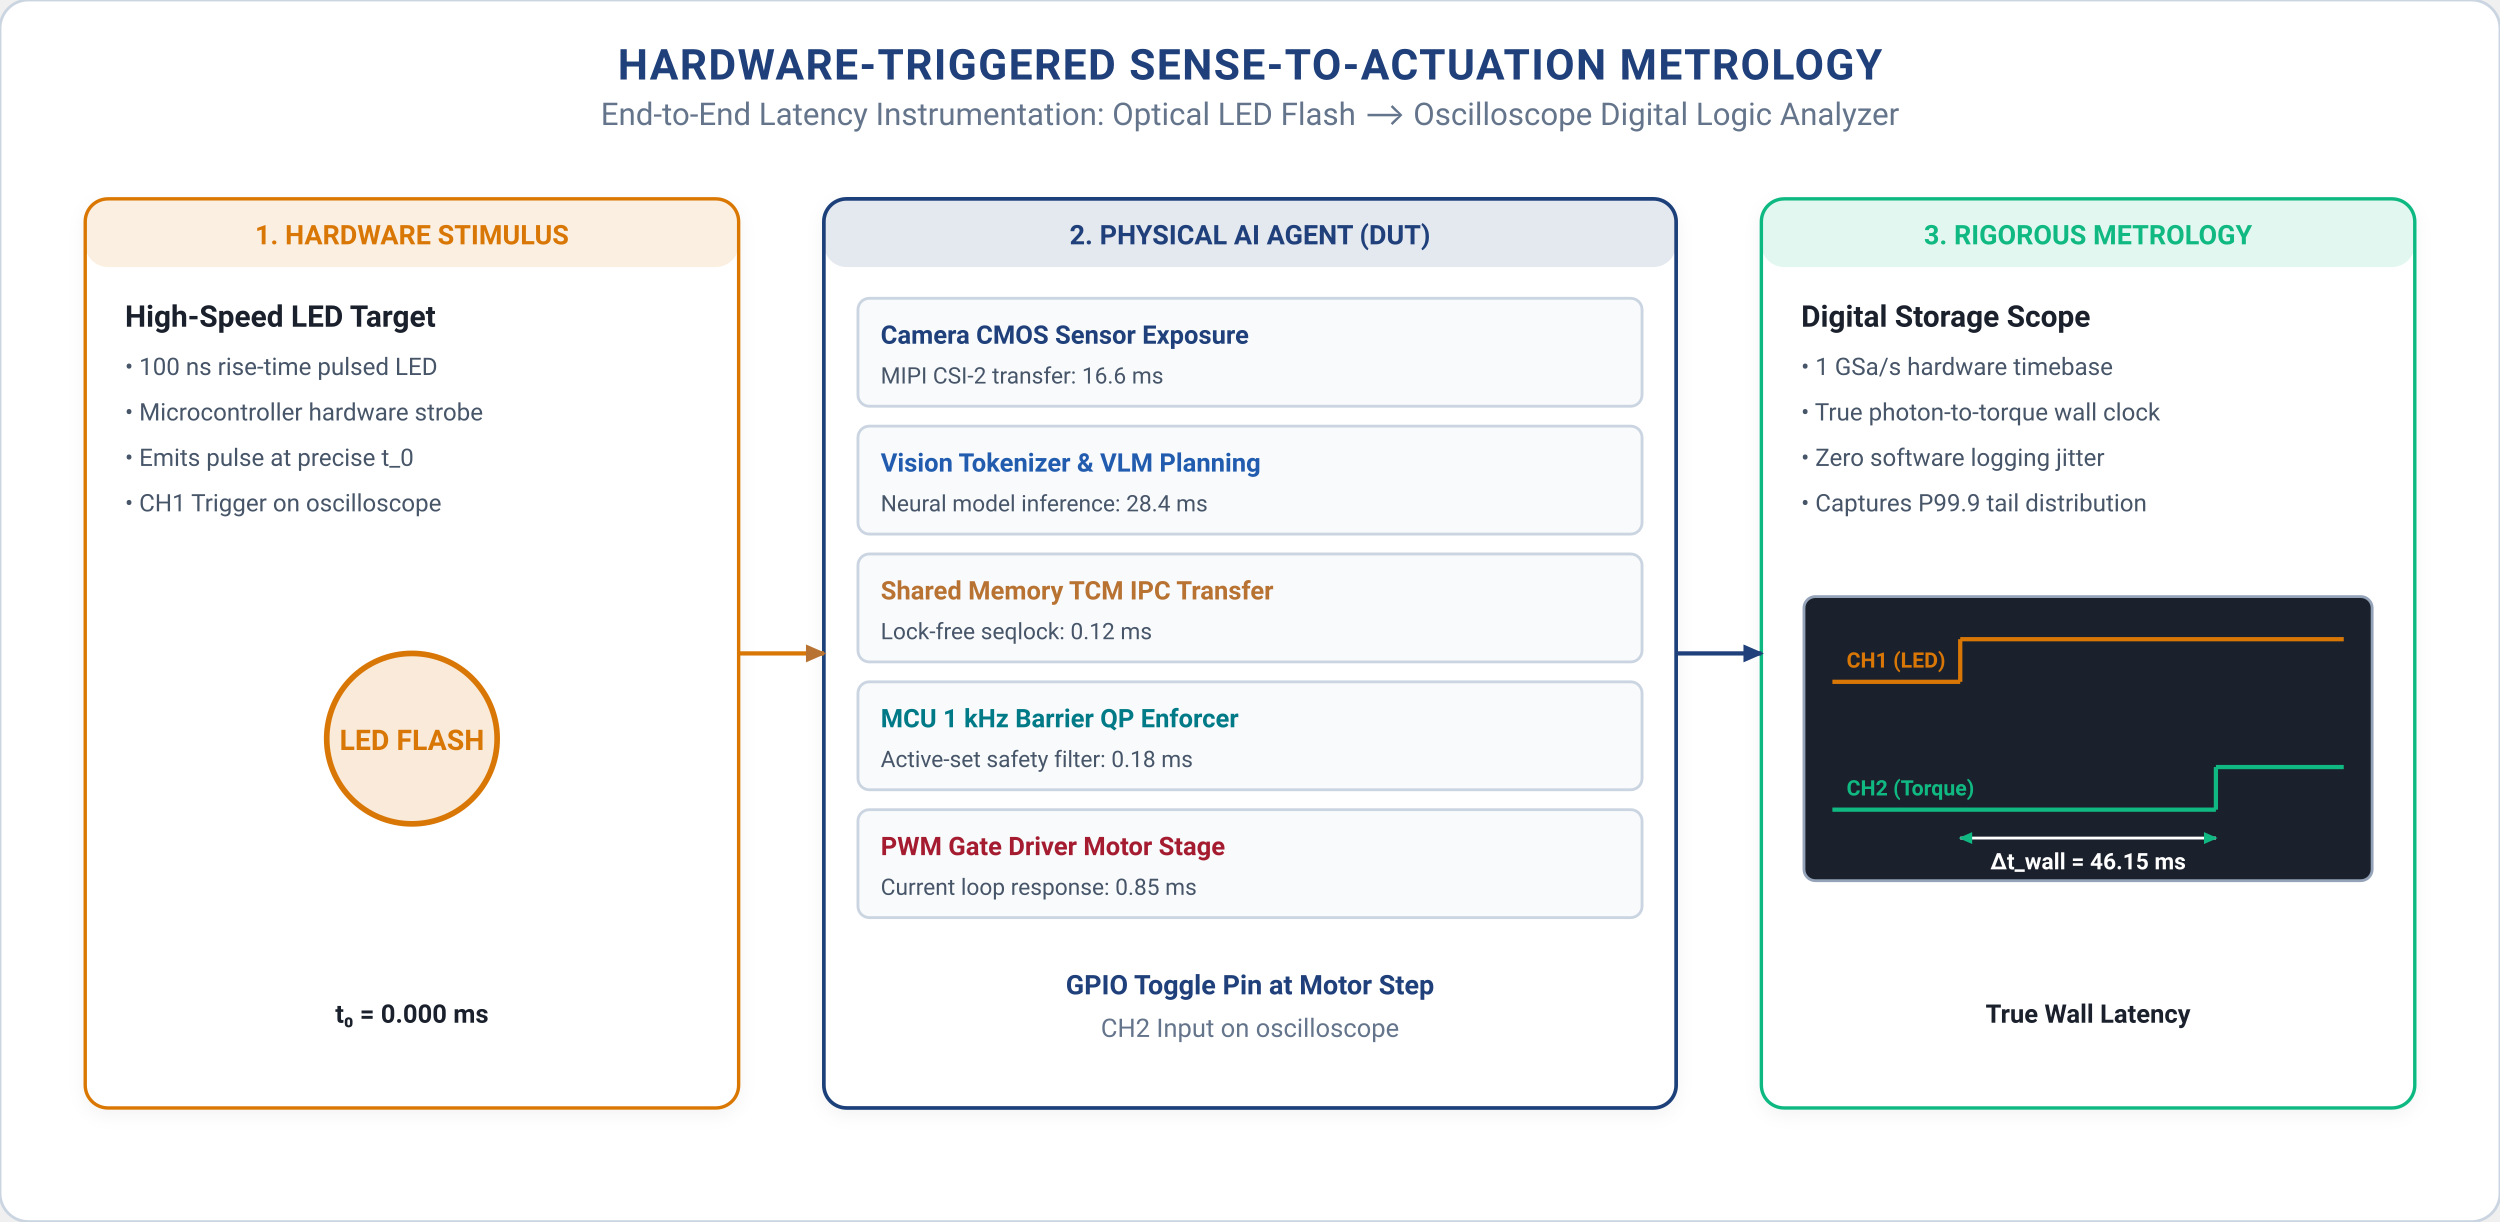
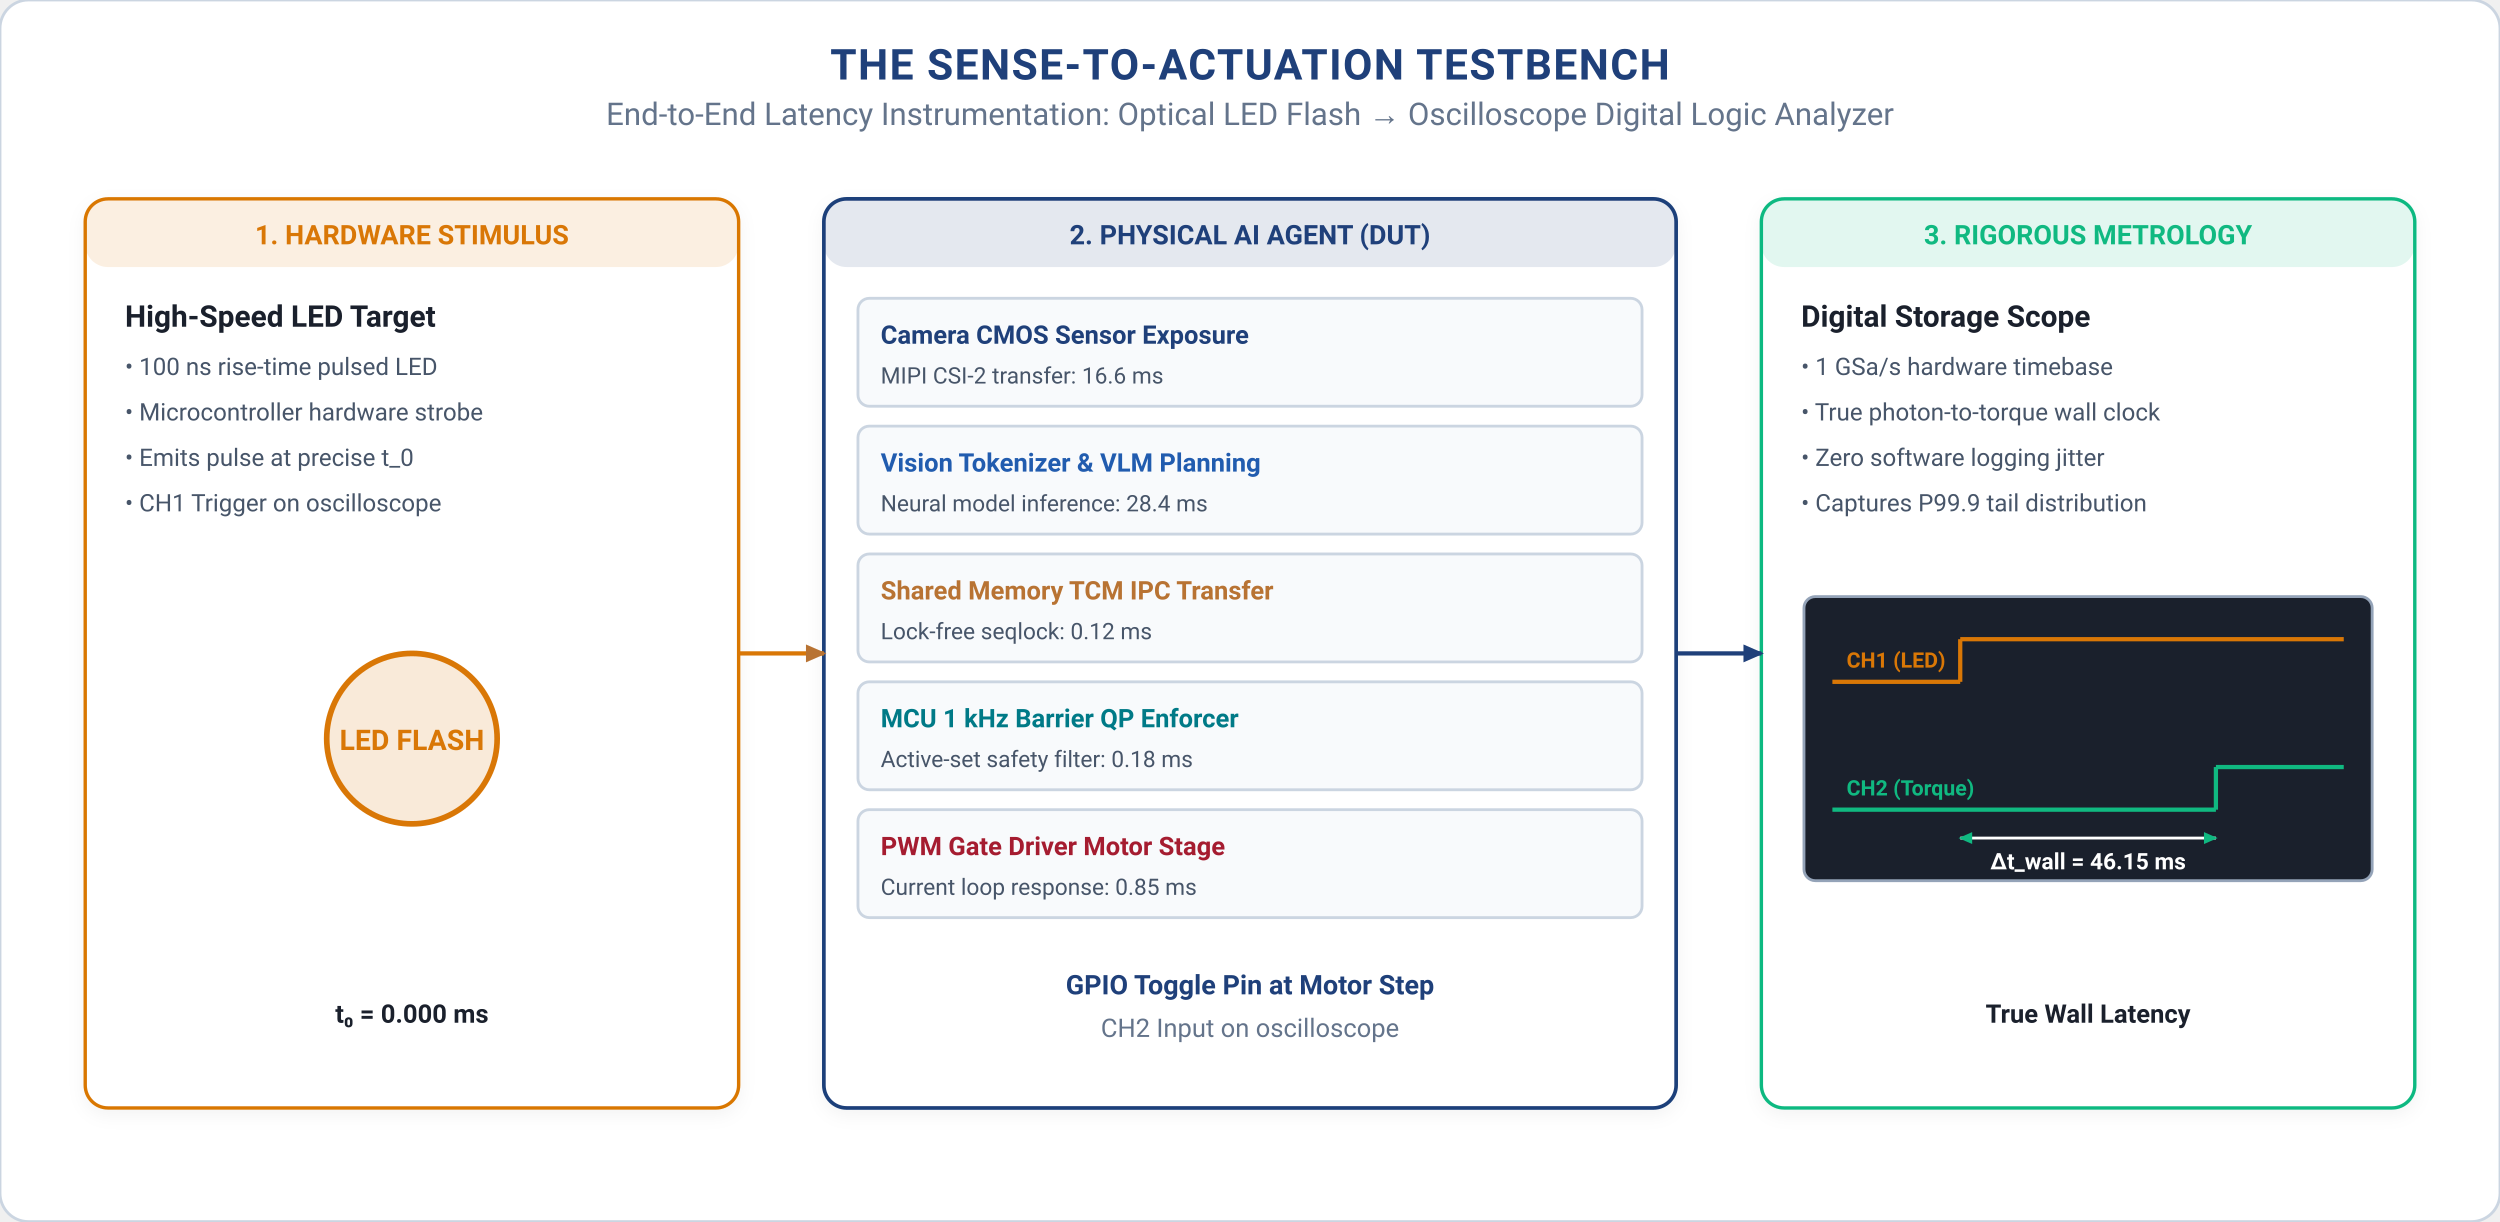
<svg xmlns="http://www.w3.org/2000/svg" viewBox="0 0 880 430" width="100%" height="100%">
  <style>
      text { font-family: -apple-system, BlinkMacSystemFont, "Segoe UI", Roboto, "Helvetica Neue", Arial, sans-serif; }
      .title { font-weight: 700; font-size: 15px; fill: #1F407A; text-anchor: middle; letter-spacing: 0.5px; }
      .subtitle { font-size: 11px; fill: #64748B; text-anchor: middle; }
      .section-hdr { font-weight: 700; font-size: 13px; fill: #1F407A; letter-spacing: 0.3px; }
      .card-title { font-weight: 700; font-size: 11.5px; }
      .body-text { font-size: 10px; fill: #475569; }
      .bold-text { font-weight: 600; font-size: 10px; fill: #1A202C; }
      .small-text { font-size: 9px; fill: #64748B; }
      .code-text { font-family: "SFMono-Regular", Consolas, "Liberation Mono", Menlo, Courier, monospace; font-size: 9px; fill: #1F407A; font-weight: 600; }
      .badge-text { font-weight: 700; font-size: 9px; text-anchor: middle; }
    </style>
  <defs>
    <marker id="arr-blue" viewBox="0 0 10 10" refX="7" refY="5" markerWidth="6" markerHeight="6" orient="auto-start-reverse">
      <path d="M 0 1.5 L 8 5 L 0 8.5 z" fill="#215CAF" />
    </marker>
    <marker id="arr-navy" viewBox="0 0 10 10" refX="7" refY="5" markerWidth="6" markerHeight="6" orient="auto-start-reverse">
      <path d="M 0 1.5 L 8 5 L 0 8.5 z" fill="#1F407A" />
    </marker>
    <marker id="arr-petrol" viewBox="0 0 10 10" refX="7" refY="5" markerWidth="6" markerHeight="6" orient="auto-start-reverse">
      <path d="M 0 1.5 L 8 5 L 0 8.5 z" fill="#007A87" />
    </marker>
    <marker id="arr-teal" viewBox="0 0 10 10" refX="7" refY="5" markerWidth="6" markerHeight="6" orient="auto-start-reverse">
      <path d="M 0 1.5 L 8 5 L 0 8.5 z" fill="#10B981" />
    </marker>
    <marker id="arr-bronze" viewBox="0 0 10 10" refX="7" refY="5" markerWidth="6" markerHeight="6" orient="auto-start-reverse">
      <path d="M 0 1.5 L 8 5 L 0 8.5 z" fill="#B87333" />
    </marker>
    <marker id="arr-crimson" viewBox="0 0 10 10" refX="7" refY="5" markerWidth="6" markerHeight="6" orient="auto-start-reverse">
      <path d="M 0 1.5 L 8 5 L 0 8.5 z" fill="#A51C30" />
    </marker>
    <marker id="arr-coral" viewBox="0 0 10 10" refX="7" refY="5" markerWidth="6" markerHeight="6" orient="auto-start-reverse">
      <path d="M 0 1.5 L 8 5 L 0 8.5 z" fill="#DC2626" />
    </marker>
    <marker id="arr-purple" viewBox="0 0 10 10" refX="7" refY="5" markerWidth="6" markerHeight="6" orient="auto-start-reverse">
      <path d="M 0 1.5 L 8 5 L 0 8.5 z" fill="#5B4B8A" />
    </marker>
    <marker id="arr-slate" viewBox="0 0 10 10" refX="7" refY="5" markerWidth="6" markerHeight="6" orient="auto-start-reverse">
      <path d="M 0 1.5 L 8 5 L 0 8.5 z" fill="#64748B" />
    </marker>
    <filter id="shadow" x="-2%" y="-3%" width="104%" height="108%" filterUnits="userSpaceOnUse">
      <feDropShadow dx="0" dy="2" stdDeviation="3" flood-color="#0F172A" flood-opacity="0.05" />
    </filter>
  </defs>
  <rect width="880" height="430" fill="#FFFFFF" rx="10" stroke="#CBD5E1" stroke-width="1" />
-   <text x="440.0" y="28" class="title">HARDWARE-TRIGGERED SENSE-TO-ACTUATION METROLOGY</text>
-   <text x="440.0" y="44" class="subtitle">End-to-End Latency Instrumentation: Optical LED Flash ⟶ Oscilloscope Digital Logic Analyzer</text>
+   <text x="440.0" y="28" class="title">THE SENSE-TO-ACTUATION TESTBENCH</text>
+   <text x="440.0" y="44" class="subtitle">End-to-End Latency Instrumentation: Optical LED Flash → Oscilloscope Digital Logic Analyzer</text>
  <rect x="30" y="70" width="230" height="320" rx="8" fill="#FFFFFF" stroke="#D97706" stroke-width="1.2" filter="url(#shadow)" />
  <rect x="30" y="70" width="230" height="24" rx="8" fill="#D97706" fill-opacity="0.12" />
  <text x="145.0" y="86" font-size="9.5" font-weight="700" fill="#D97706" text-anchor="middle">1. HARDWARE STIMULUS</text>
  <text x="44" y="115" font-size="10.5" font-weight="700" fill="#1A202C">High-Speed LED Target</text>
  <text x="44" y="132" font-size="8.5" fill="#475569">• 100 ns rise-time pulsed LED</text>
  <text x="44" y="148" font-size="8.5" fill="#475569">• Microcontroller hardware strobe</text>
  <text x="44" y="164" font-size="8.5" fill="#475569">• Emits pulse at precise t_0</text>
  <text x="44" y="180" font-size="8.5" fill="#475569">• CH1 Trigger on oscilloscope</text>
  <circle cx="145.0" cy="260" r="30" fill="#D97706" fill-opacity="0.15" stroke="#D97706" stroke-width="2" />
  <text x="145.0" y="264" font-size="10" font-weight="700" fill="#D97706" text-anchor="middle">LED FLASH</text>
  <text x="145.0" y="360" font-size="9" font-weight="600" fill="#1A202C" text-anchor="middle">t₀ = 0.000 ms</text>
  <rect x="290" y="70" width="300" height="320" rx="8" fill="#FFFFFF" stroke="#1F407A" stroke-width="1.3" filter="url(#shadow)" />
  <rect x="290" y="70" width="300" height="24" rx="8" fill="#1F407A" fill-opacity="0.12" />
  <text x="440.0" y="86" font-size="9.5" font-weight="700" fill="#1F407A" text-anchor="middle">2. PHYSICAL AI AGENT (DUT)</text>
  <rect x="302" y="105" width="276" height="38" rx="4" fill="#F8FAFC" stroke="#CBD5E1" stroke-width="1" />
  <text x="310" y="121" font-size="9" font-weight="700" fill="#1F407A">Camera CMOS Sensor Exposure</text>
  <text x="310" y="135" font-size="8" fill="#475569">MIPI CSI-2 transfer: 16.6 ms</text>
  <rect x="302" y="150" width="276" height="38" rx="4" fill="#F8FAFC" stroke="#CBD5E1" stroke-width="1" />
  <text x="310" y="166" font-size="9" font-weight="700" fill="#215CAF">Vision Tokenizer &amp; VLM Planning</text>
  <text x="310" y="180" font-size="8" fill="#475569">Neural model inference: 28.4 ms</text>
  <rect x="302" y="195" width="276" height="38" rx="4" fill="#F8FAFC" stroke="#CBD5E1" stroke-width="1" />
  <text x="310" y="211" font-size="9" font-weight="700" fill="#B87333">Shared Memory TCM IPC Transfer</text>
  <text x="310" y="225" font-size="8" fill="#475569">Lock-free seqlock: 0.12 ms</text>
  <rect x="302" y="240" width="276" height="38" rx="4" fill="#F8FAFC" stroke="#CBD5E1" stroke-width="1" />
  <text x="310" y="256" font-size="9" font-weight="700" fill="#007A87">MCU 1 kHz Barrier QP Enforcer</text>
  <text x="310" y="270" font-size="8" fill="#475569">Active-set safety filter: 0.18 ms</text>
  <rect x="302" y="285" width="276" height="38" rx="4" fill="#F8FAFC" stroke="#CBD5E1" stroke-width="1" />
  <text x="310" y="301" font-size="9" font-weight="700" fill="#A51C30">PWM Gate Driver Motor Stage</text>
  <text x="310" y="315" font-size="8" fill="#475569">Current loop response: 0.85 ms</text>
  <text x="440.0" y="350" font-size="9.5" font-weight="700" fill="#1F407A" text-anchor="middle">GPIO Toggle Pin at Motor Step</text>
  <text x="440.0" y="365" font-size="9" fill="#64748B" text-anchor="middle">CH2 Input on oscilloscope</text>
  <rect x="620" y="70" width="230" height="320" rx="8" fill="#FFFFFF" stroke="#10B981" stroke-width="1.2" filter="url(#shadow)" />
  <rect x="620" y="70" width="230" height="24" rx="8" fill="#10B981" fill-opacity="0.12" />
  <text x="735.0" y="86" font-size="9.5" font-weight="700" fill="#10B981" text-anchor="middle">3. RIGOROUS METROLOGY</text>
  <text x="634" y="115" font-size="10.5" font-weight="700" fill="#1A202C">Digital Storage Scope</text>
  <text x="634" y="132" font-size="8.5" fill="#475569">• 1 GSa/s hardware timebase</text>
  <text x="634" y="148" font-size="8.5" fill="#475569">• True photon-to-torque wall clock</text>
  <text x="634" y="164" font-size="8.5" fill="#475569">• Zero software logging jitter</text>
  <text x="634" y="180" font-size="8.5" fill="#475569">• Captures P99.9 tail distribution</text>
  <rect x="635" y="210" width="200" height="100" rx="4" fill="#1A202C" stroke="#94A3B8" stroke-width="1" />
  <line x1="645" y1="240" x2="690" y2="240" stroke="#D97706" stroke-width="1.5" />
  <line x1="690" y1="240" x2="690" y2="225" stroke="#D97706" stroke-width="1.5" />
  <line x1="690" y1="225" x2="825" y2="225" stroke="#D97706" stroke-width="1.5" />
  <text x="650" y="235" font-size="7.5" font-weight="700" fill="#D97706">CH1 (LED)</text>
  <line x1="645" y1="285" x2="780" y2="285" stroke="#10B981" stroke-width="1.5" />
  <line x1="780" y1="285" x2="780" y2="270" stroke="#10B981" stroke-width="1.5" />
  <line x1="780" y1="270" x2="825" y2="270" stroke="#10B981" stroke-width="1.5" />
  <text x="650" y="280" font-size="7.5" font-weight="700" fill="#10B981">CH2 (Torque)</text>
  <line x1="690" y1="295" x2="780" y2="295" stroke="#FFFFFF" stroke-width="1" marker-start="url(#arr-teal)" marker-end="url(#arr-teal)" />
  <text x="735" y="306" font-size="8" font-weight="700" fill="#FFFFFF" text-anchor="middle">Δt_wall = 46.15 ms</text>
  <text x="735.0" y="360" font-size="9" font-weight="600" fill="#1A202C" text-anchor="middle">True Wall Latency</text>
  <line x1="260" y1="230" x2="290" y2="230" stroke="#D97706" stroke-width="1.5" marker-end="url(#arr-bronze)" />
  <line x1="590" y1="230" x2="620" y2="230" stroke="#1F407A" stroke-width="1.5" marker-end="url(#arr-navy)" />
</svg>
